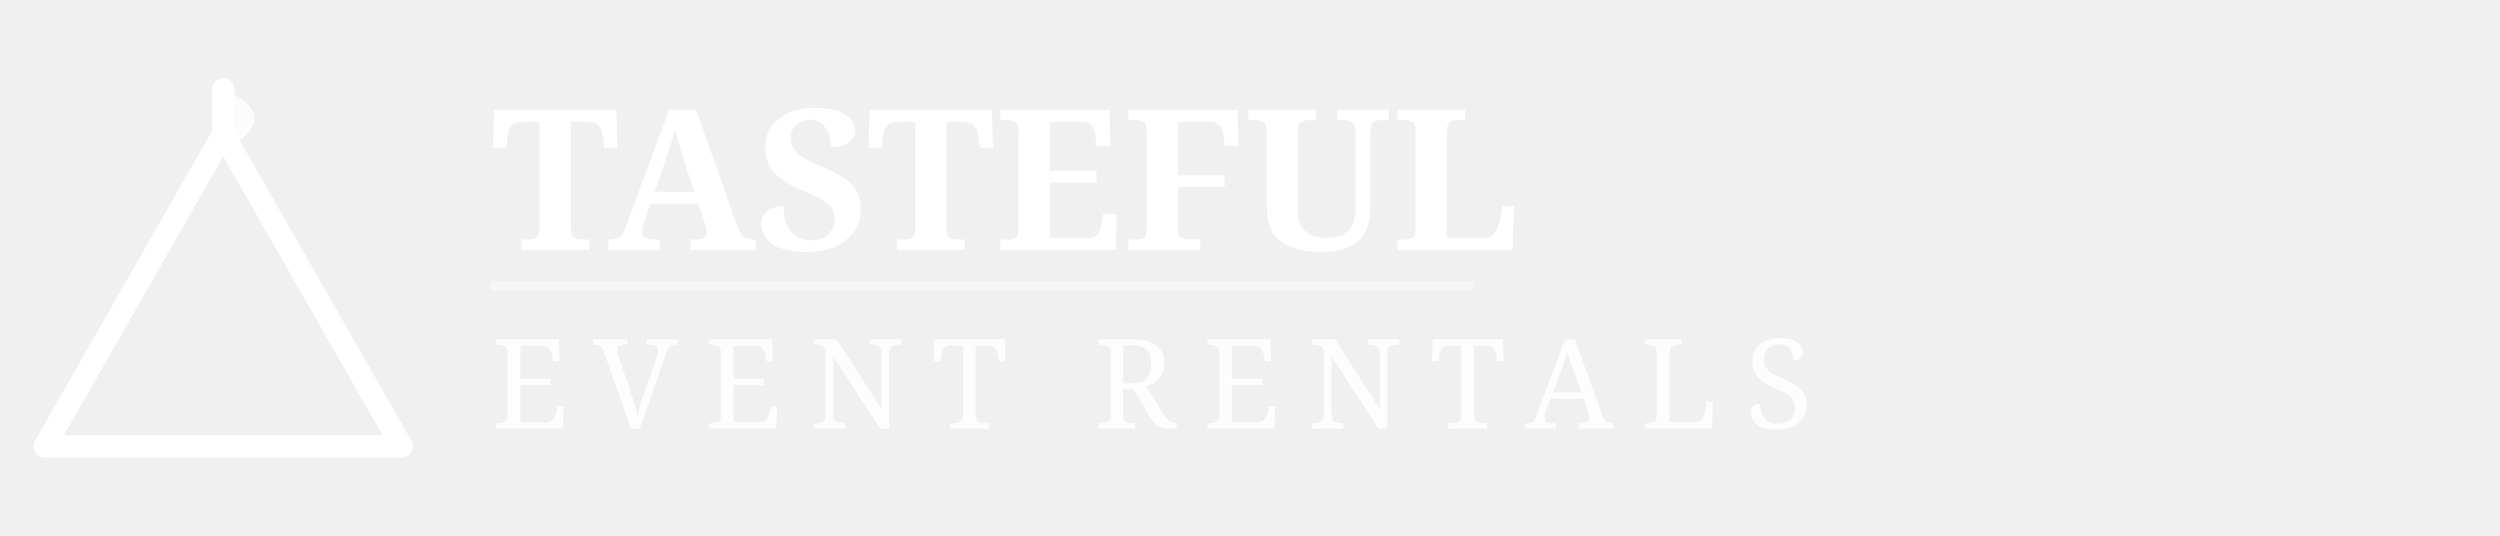
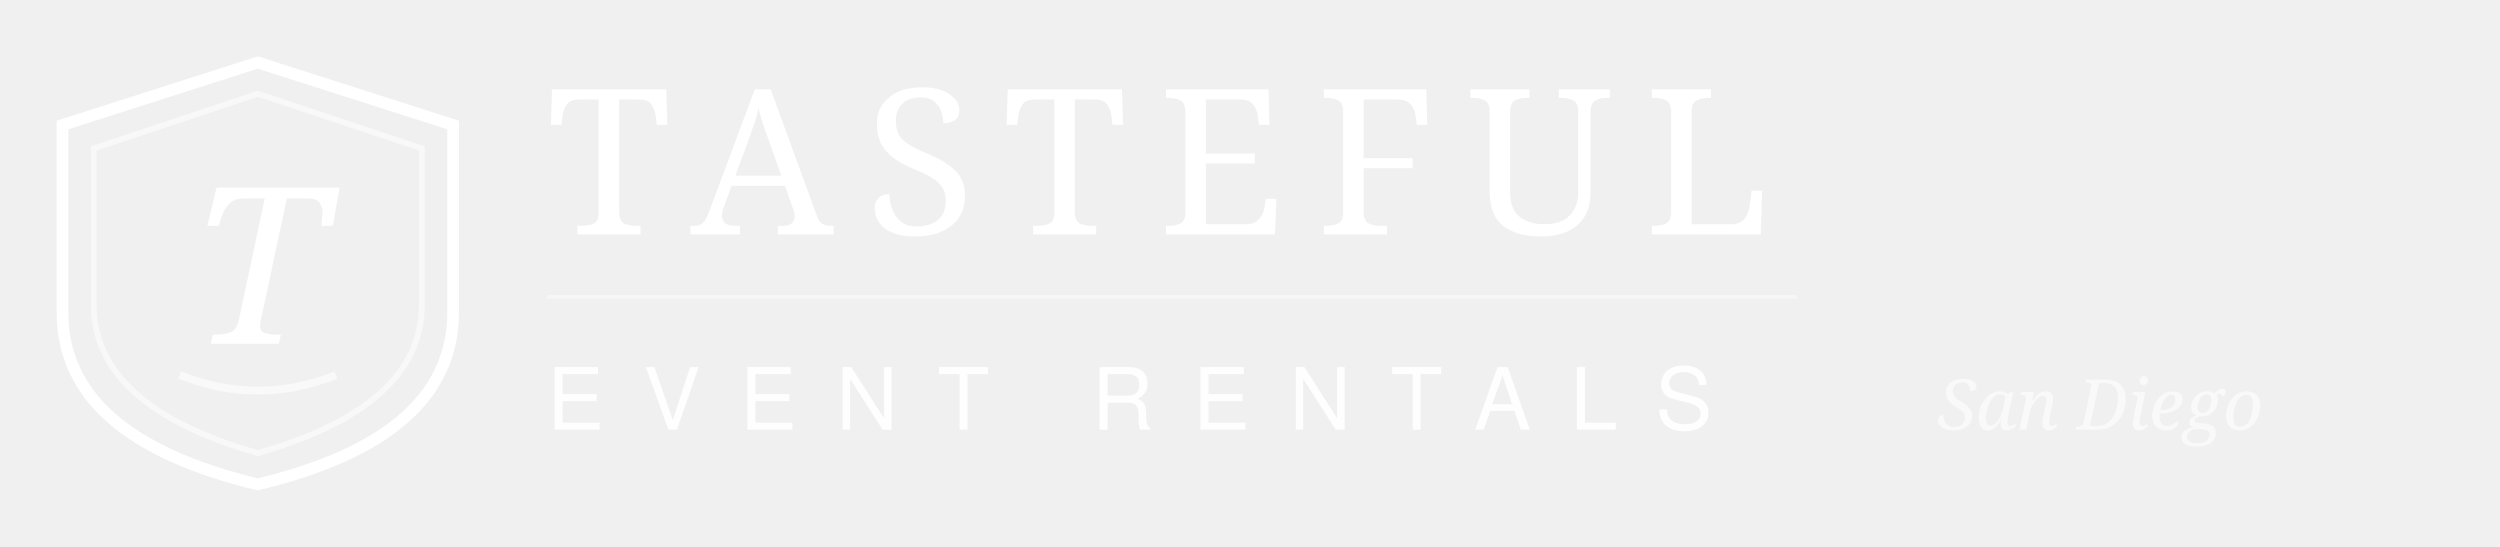
- <svg xmlns="http://www.w3.org/2000/svg" viewBox="0 0 280 60" width="280" height="60">
-   <g transform="translate(0, 5)">
-     <path d="M25 45 L5 45 L25 10 L45 45 L25 45" fill="none" stroke="#ffffff" stroke-width="2.5" stroke-linecap="round" stroke-linejoin="round" />
-     <path d="M25 10 L25 5" stroke="#ffffff" stroke-width="2.5" stroke-linecap="round" />
-     <path d="M25 5 Q32 8 25 12" fill="#ffffff" opacity="0.8" />
-     <path d="M15 27.5 L25 10 L35 27.5" fill="none" stroke="#ffffff" stroke-width="1.5" stroke-linecap="round" stroke-linejoin="round" opacity="0.6" />
+ <svg xmlns="http://www.w3.org/2000/svg" viewBox="0 0 320 70" width="320" height="70">
+   <g transform="translate(8, 8)">
+     <path d="M25 0 L50 8 L50 32 Q50 48 25 54 Q0 48 0 32 L0 8 Z" fill="none" stroke="#ffffff" stroke-width="1.5" />
+     <path d="M25 4 L46 11 L46 31 Q46 44 25 50 Q4 44 4 31 L4 11 Z" fill="none" stroke="#ffffff" stroke-width="0.75" opacity="0.5" />
+     <text x="25" y="36" font-family="Georgia, 'Playfair Display', serif" font-size="28" font-weight="400" fill="#ffffff" text-anchor="middle" font-style="italic">T</text>
+     <path d="M15 40 Q25 44 35 40" fill="none" stroke="#ffffff" stroke-width="1" opacity="0.6" />
  </g>
-   <text x="55" y="28" font-family="Georgia, 'Playfair Display', serif" font-size="22" font-weight="600" fill="#ffffff">
-     TASTEFUL
-   </text>
-   <text x="55" y="48" font-family="Georgia, 'Playfair Display', serif" font-size="14" font-weight="400" fill="rgba(255,255,255,0.85)" letter-spacing="3">
-     EVENT RENTALS
-   </text>
-   <line x1="55" y1="32" x2="165" y2="32" stroke="#ffffff" stroke-width="1" opacity="0.4" />
+   <text x="70" y="30" font-family="Georgia, 'Playfair Display', serif" font-size="26" font-weight="400" fill="#ffffff" letter-spacing="4">TASTEFUL</text>
+   <line x1="70" y1="38" x2="230" y2="38" stroke="#ffffff" stroke-width="0.5" opacity="0.4" />
+   <text x="70" y="55" font-family="'Montserrat', 'Helvetica Neue', sans-serif" font-size="11" font-weight="400" fill="rgba(255,255,255,0.9)" letter-spacing="5">EVENT RENTALS</text>
+   <text x="248" y="55" font-family="Georgia, 'Playfair Display', serif" font-size="9" font-style="italic" fill="#ffffff" opacity="0.6">San Diego</text>
</svg>
